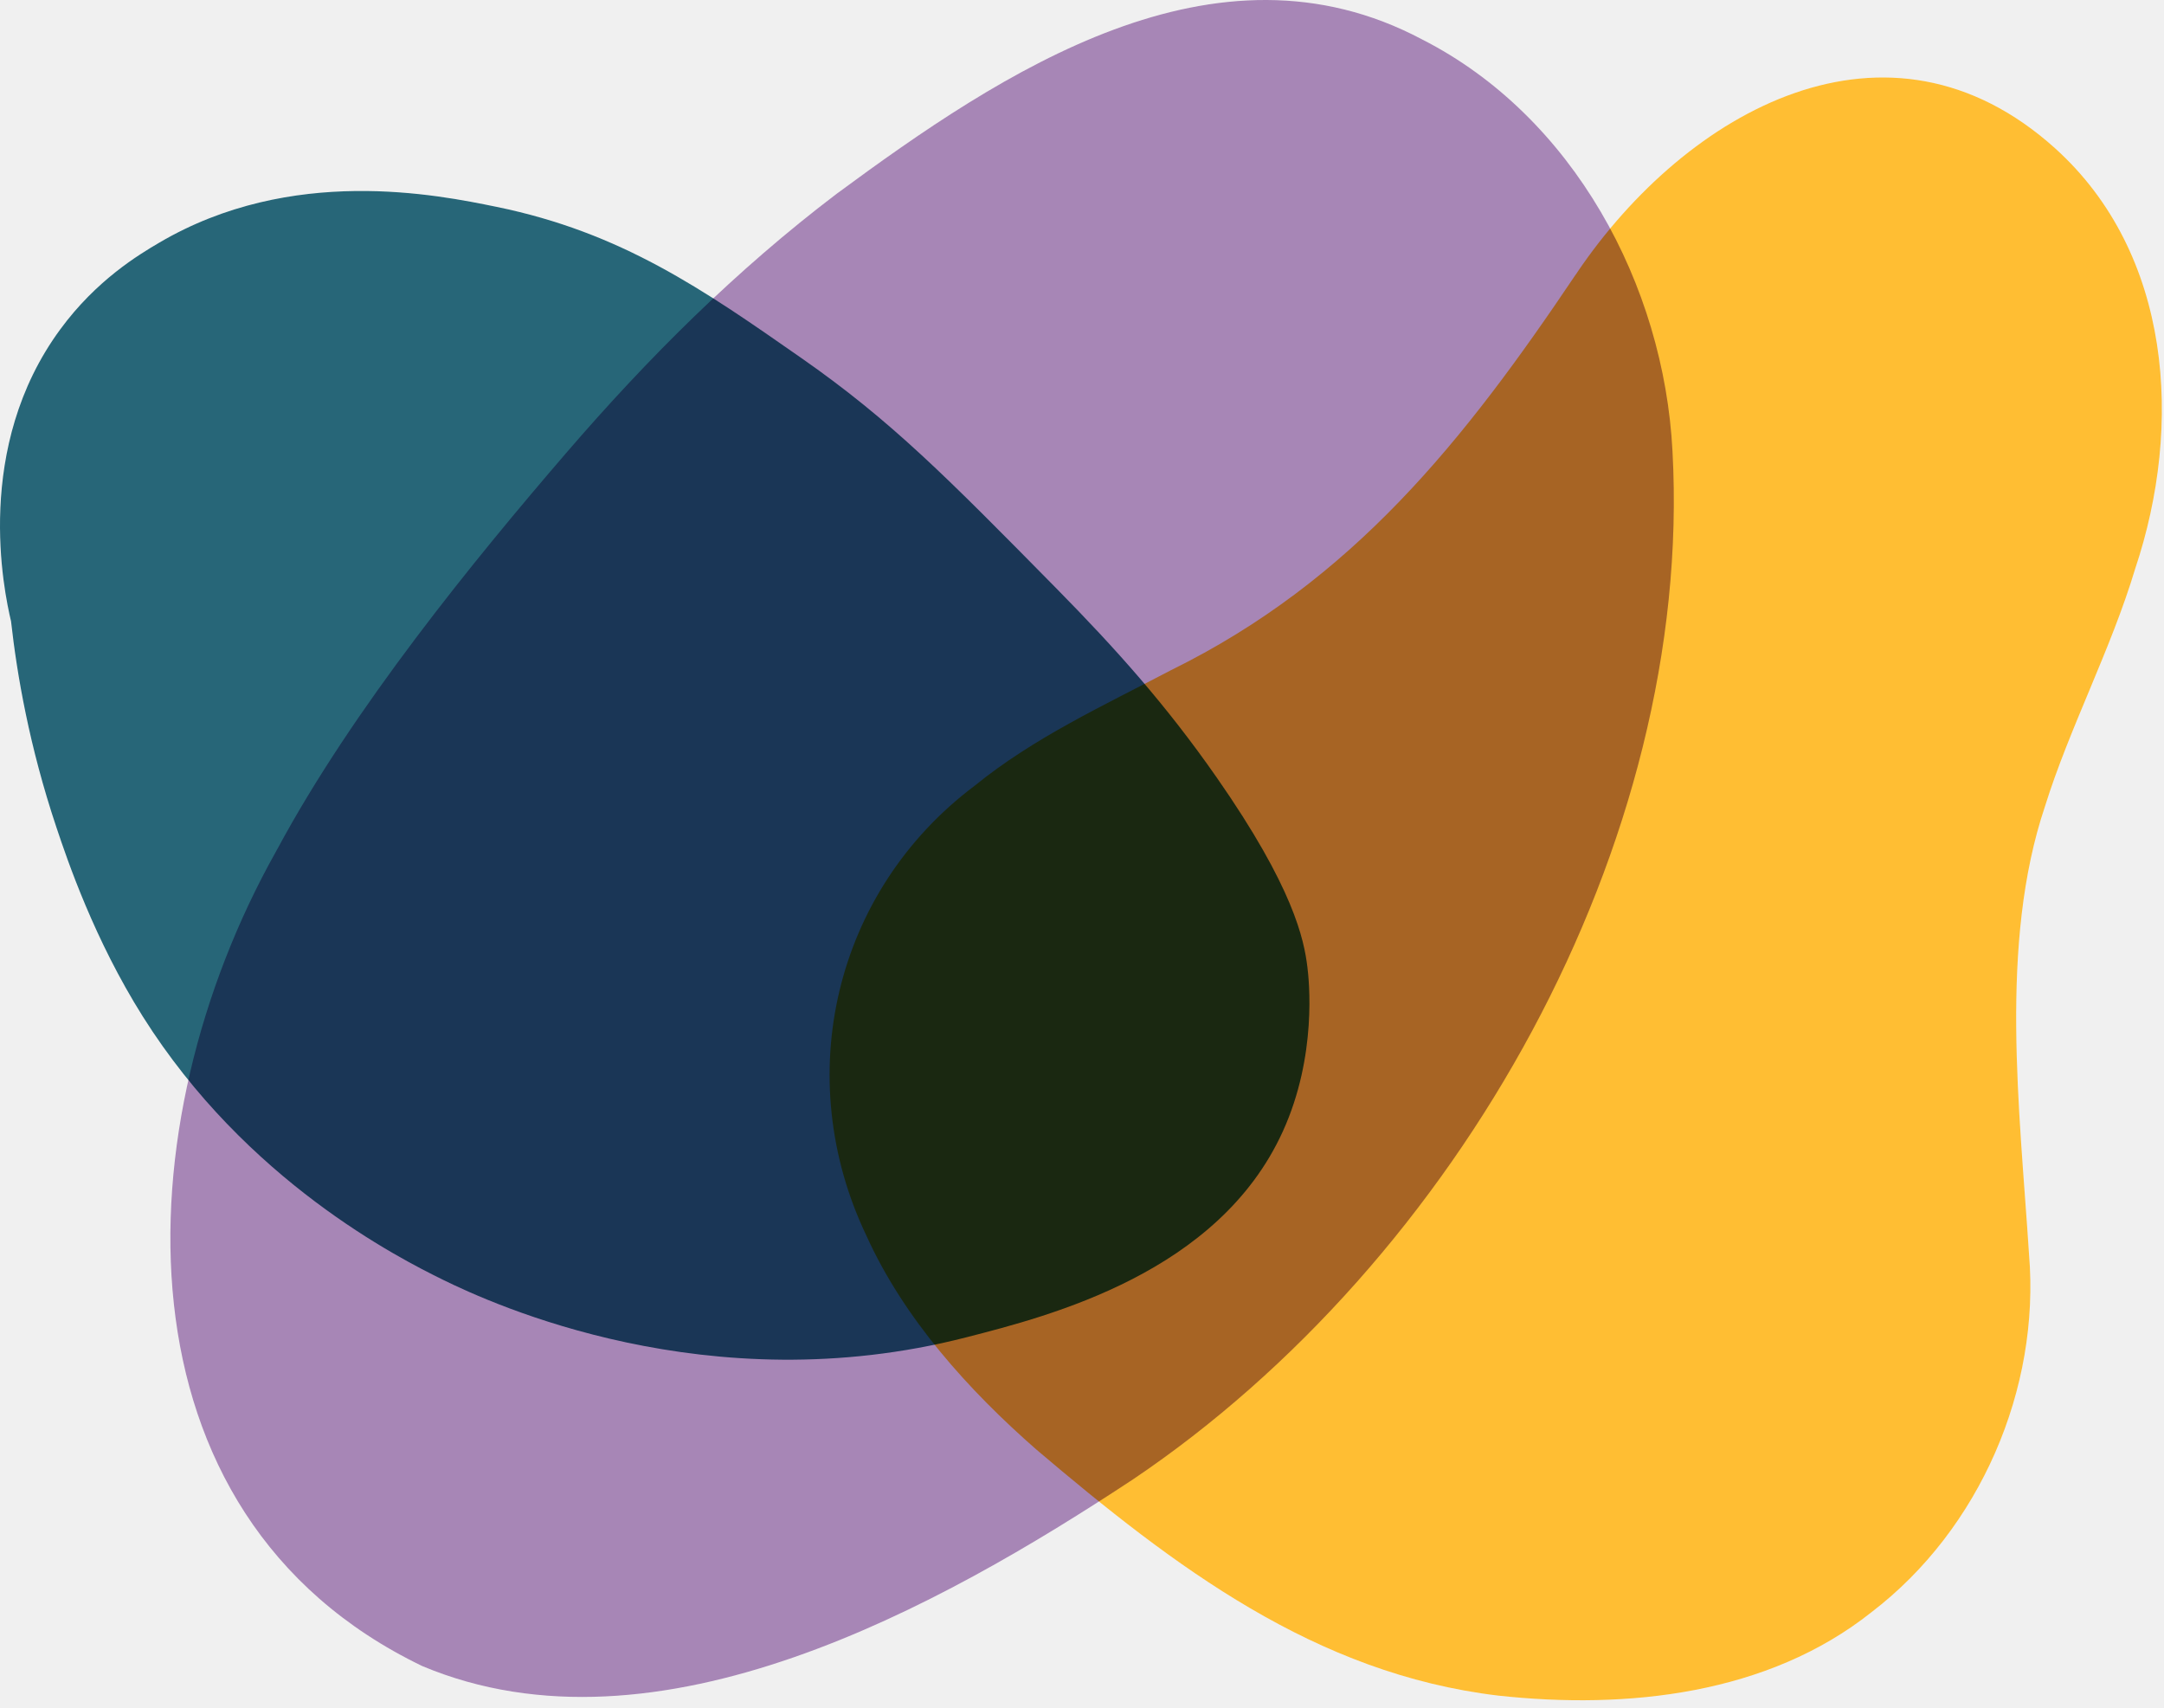
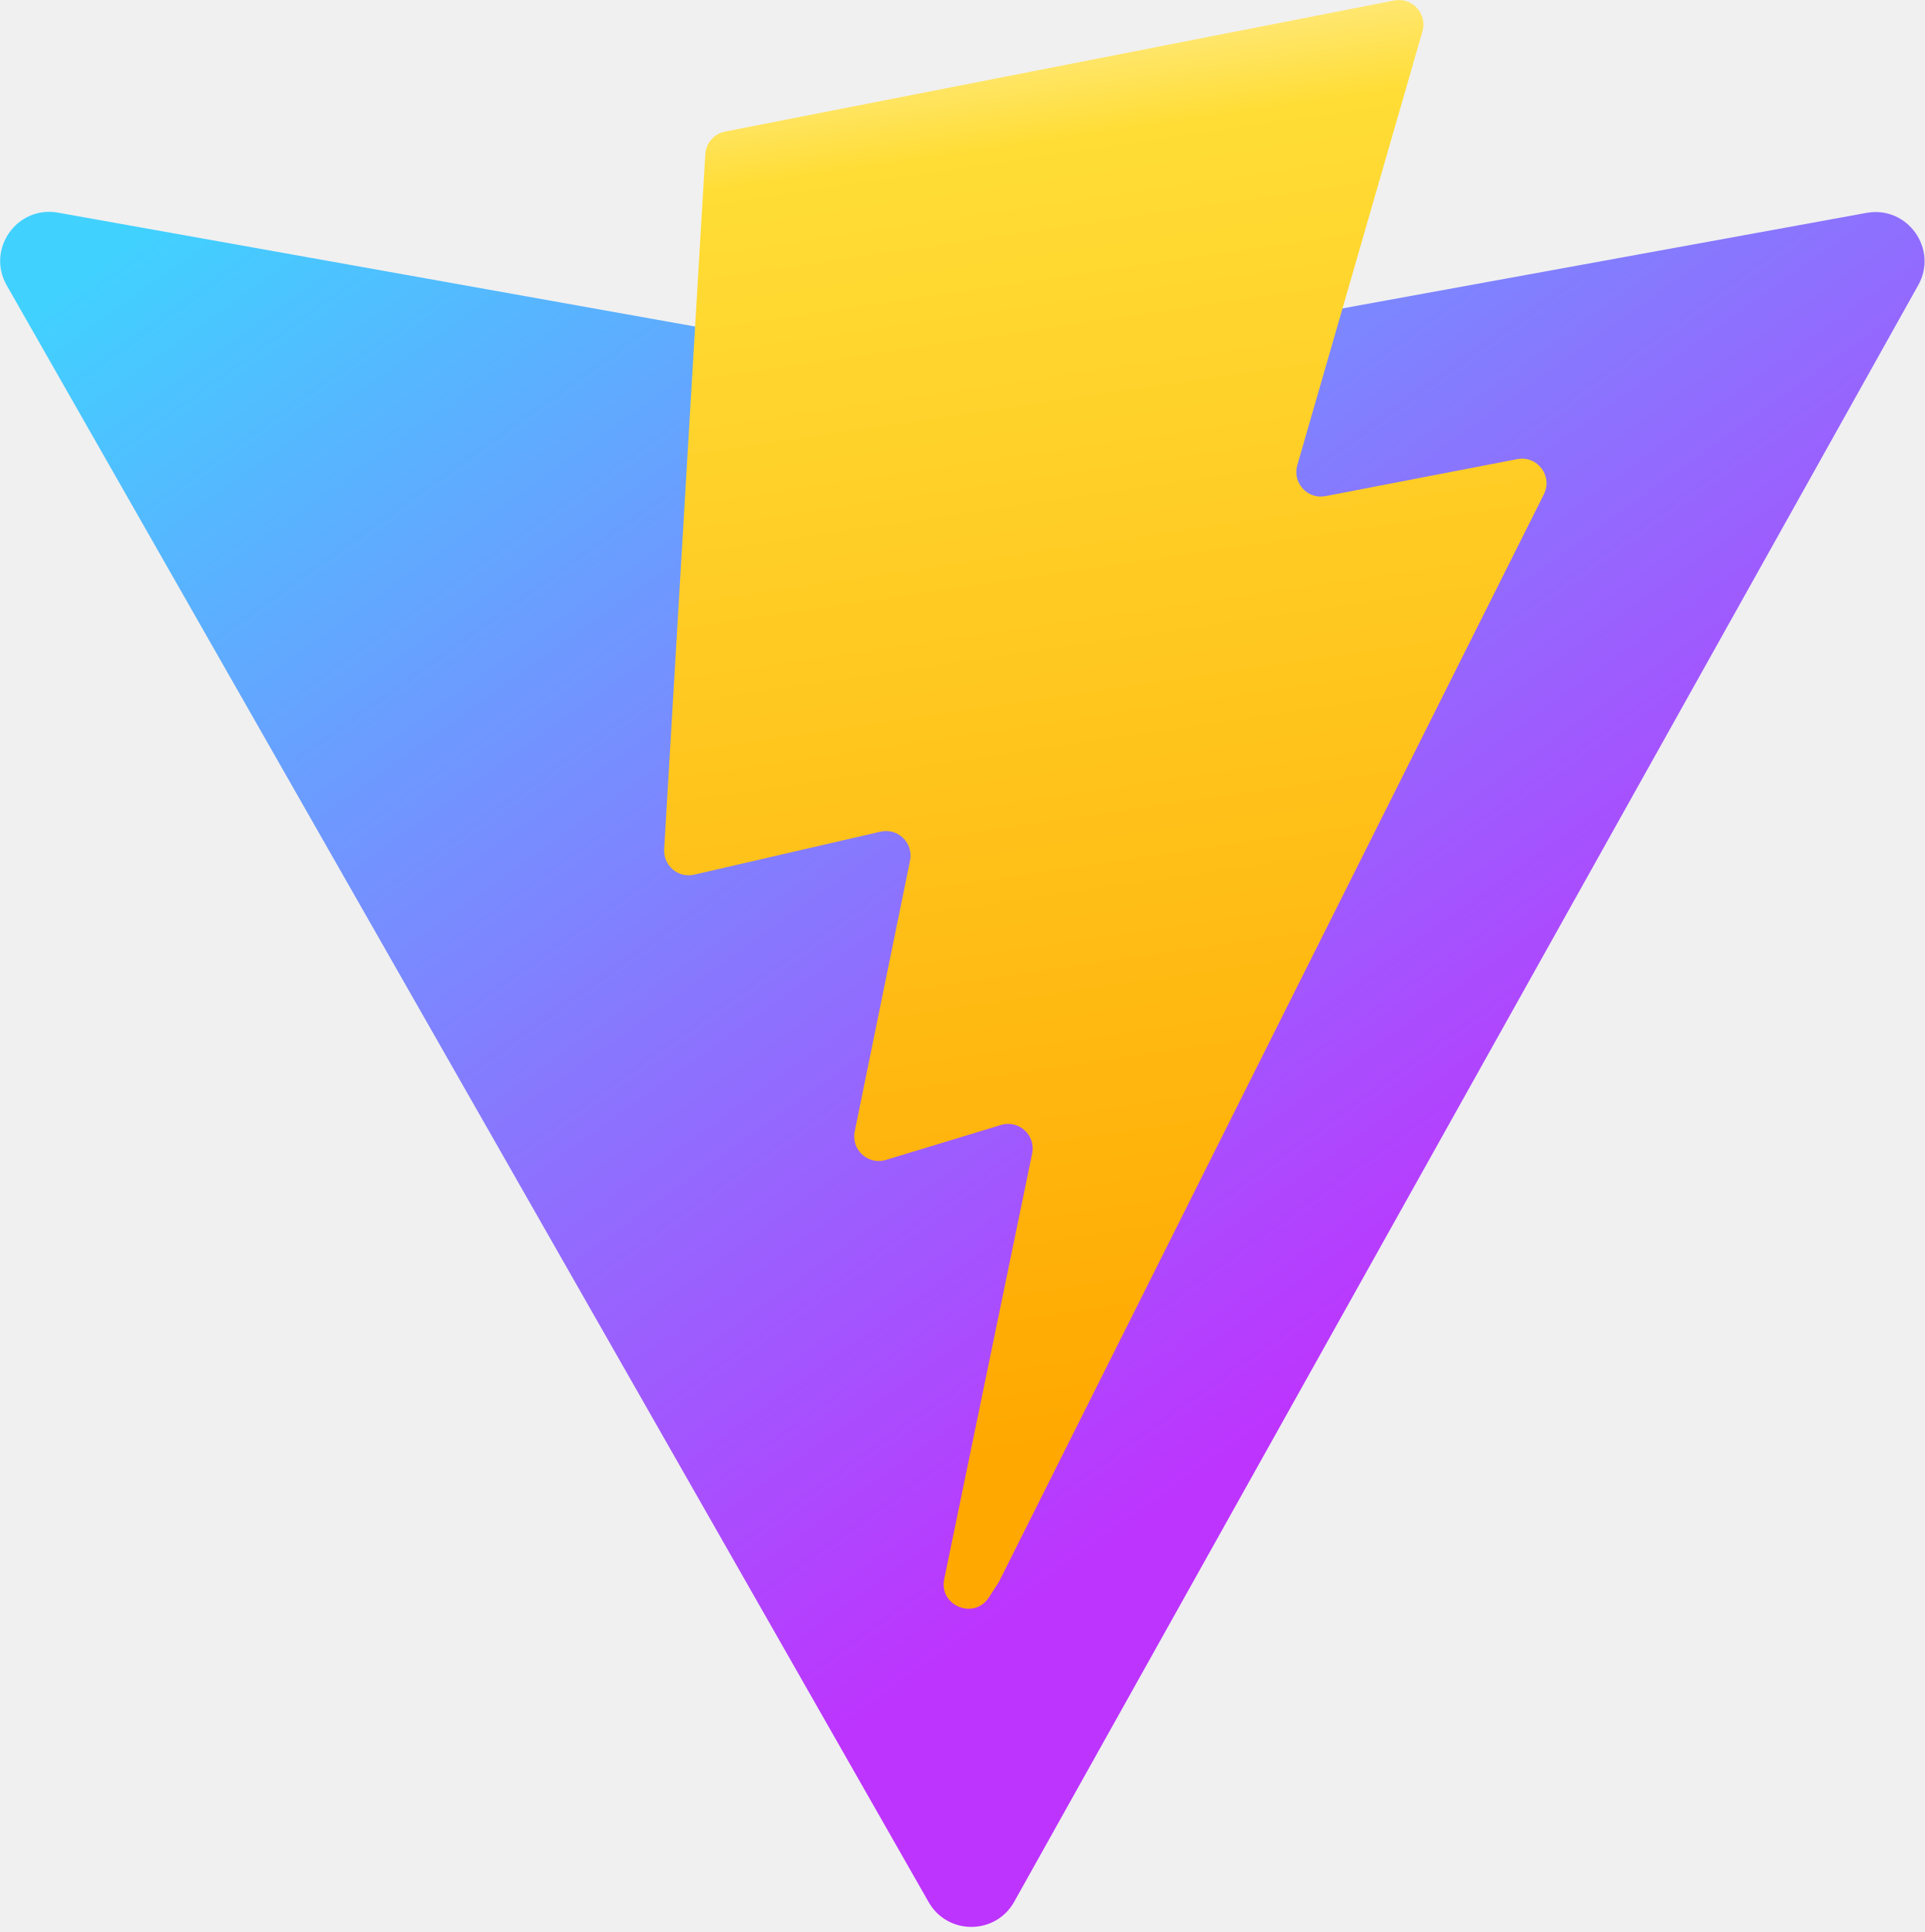
- <svg xmlns="http://www.w3.org/2000/svg" width="109" height="86" viewBox="0 0 109 86" fill="none">
-   <path d="M13.96 42.783C17.762 35.699 23.873 28.208 28.527 22.805C32.647 18.022 37.082 13.6 42.132 9.767C50.493 3.6 61.212 -3.546 71.629 1.984C79.252 5.86 83.811 14.36 84.243 22.727C85.318 42.504 73.382 63.52 57.072 74.506C47.344 80.92 33.117 88.875 21.275 83.914C5.417 76.281 6.217 56.588 13.888 42.912L13.957 42.783H13.96Z" fill="white" />
-   <path d="M79.433 13.735C84.978 5.533 95.103 -0.114 103.523 7.476C109.388 12.774 109.975 21.403 107.549 28.645C106.332 32.696 104.232 36.681 103.01 40.598C100.681 47.515 101.732 55.885 102.202 63.175C102.771 69.939 99.738 77.018 94.262 81.201C89.052 85.339 81.978 86.109 75.473 85.4C66.24 84.3 59.156 78.91 52.208 73.012C48.769 70.005 45.526 66.398 43.646 62.245C39.821 54.256 42.023 44.883 49.092 39.575C52.071 37.151 55.594 35.533 58.98 33.755C68.153 29.239 73.743 22.201 79.354 13.849L79.436 13.737L79.433 13.735Z" fill="white" />
-   <path d="M0.556 31.294C0.193 29.75 -1.342 22.533 3.043 16.577C4.859 14.108 6.972 12.838 8.019 12.223C14.689 8.301 22.027 9.807 25.017 10.419C31.303 11.71 35.39 14.562 40.356 18.027C44.893 21.192 47.687 24.029 53.209 29.635C56.176 32.648 58.718 35.475 61.294 39.171C65.16 44.718 65.683 47.317 65.853 48.706C65.93 49.321 66.362 53.159 64.609 56.997C61.37 64.099 52.922 66.266 48.647 67.36C35.685 70.683 24.811 65.679 22.322 64.46C20.087 63.362 12.403 59.473 7.191 51.193C4.757 47.327 3.413 43.382 2.837 41.657C1.473 37.578 0.856 33.979 0.556 31.294Z" fill="white" />
-   <g style="mix-blend-mode:multiply">
-     <path d="M13.96 42.783C17.762 35.699 23.873 28.208 28.527 22.805C32.647 18.022 37.082 13.6 42.132 9.767C50.493 3.6 61.212 -3.546 71.629 1.984C79.252 5.86 83.811 14.36 84.243 22.727C85.318 42.504 73.382 63.52 57.072 74.506C47.344 80.92 33.117 88.875 21.275 83.914C5.417 76.281 6.217 56.588 13.888 42.912L13.957 42.783H13.96Z" fill="#A786B6" />
-   </g>
-   <g style="mix-blend-mode:multiply">
-     <path d="M79.433 13.735C84.978 5.533 95.103 -0.114 103.523 7.476C109.388 12.774 109.975 21.403 107.549 28.645C106.332 32.696 104.232 36.681 103.01 40.598C100.681 47.515 101.732 55.885 102.202 63.175C102.771 69.939 99.738 77.018 94.262 81.201C89.052 85.339 81.978 86.109 75.473 85.4C66.24 84.3 59.156 78.91 52.208 73.012C48.769 70.005 45.526 66.398 43.646 62.245C39.821 54.256 42.023 44.883 49.092 39.575C52.071 37.151 55.594 35.533 58.98 33.755C68.153 29.239 73.743 22.201 79.354 13.849L79.436 13.737L79.433 13.735Z" fill="#FFBE33" />
-   </g>
-   <g style="mix-blend-mode:multiply">
-     <path d="M0.556 31.294C0.193 29.75 -1.342 22.533 3.043 16.577C4.859 14.108 6.972 12.838 8.019 12.223C14.689 8.301 22.027 9.807 25.017 10.419C31.303 11.71 35.39 14.562 40.356 18.027C44.893 21.192 47.687 24.029 53.209 29.635C56.176 32.648 58.718 35.475 61.294 39.171C65.16 44.718 65.683 47.317 65.853 48.706C65.93 49.321 66.362 53.159 64.609 56.997C61.37 64.099 52.922 66.266 48.647 67.36C35.685 70.683 24.811 65.679 22.322 64.46C20.087 63.362 12.403 59.473 7.191 51.193C4.757 47.327 3.413 43.382 2.837 41.657C1.473 37.578 0.856 33.979 0.556 31.294Z" fill="#276678" />
-   </g>
+ <svg xmlns="http://www.w3.org/2000/svg" aria-hidden="true" role="img" class="iconify iconify--logos" width="31.88" height="32" preserveAspectRatio="xMidYMid meet" viewBox="0 0 256 257">
+   <defs>
+     <linearGradient id="IconifyId1813088fe1fbc01fb466" x1="-.828%" x2="57.636%" y1="7.652%" y2="78.411%">
+       <stop offset="0%" stop-color="#41D1FF" />
+       <stop offset="100%" stop-color="#BD34FE" />
+     </linearGradient>
+     <linearGradient id="IconifyId1813088fe1fbc01fb467" x1="43.376%" x2="50.316%" y1="2.242%" y2="89.03%">
+       <stop offset="0%" stop-color="#FFEA83" />
+       <stop offset="8.333%" stop-color="#FFDD35" />
+       <stop offset="100%" stop-color="#FFA800" />
+     </linearGradient>
+   </defs>
+   <path fill="url(#IconifyId1813088fe1fbc01fb466)" d="M255.153 37.938L134.897 252.976c-2.483 4.44-8.862 4.466-11.382.048L.875 37.958c-2.746-4.814 1.371-10.646 6.827-9.67l120.385 21.517a6.537 6.537 0 0 0 2.322-.004l117.867-21.483c5.438-.991 9.574 4.796 6.877 9.62Z" />
+   <path fill="url(#IconifyId1813088fe1fbc01fb467)" d="M185.432.063L96.44 17.501a3.268 3.268 0 0 0-2.634 3.014l-5.474 92.456a3.268 3.268 0 0 0 3.997 3.378l24.777-5.718c2.318-.535 4.413 1.507 3.936 3.838l-7.361 36.047c-.495 2.426 1.782 4.5 4.151 3.78l15.304-4.649c2.372-.72 4.652 1.36 4.15 3.788l-11.698 56.621c-.732 3.542 3.979 5.473 5.943 2.437l1.313-2.028l72.516-144.72c1.215-2.423-.88-5.186-3.54-4.672l-25.505 4.922c-2.396.462-4.435-1.77-3.759-4.114l16.646-57.705c.677-2.35-1.37-4.583-3.769-4.113Z" />
</svg>
